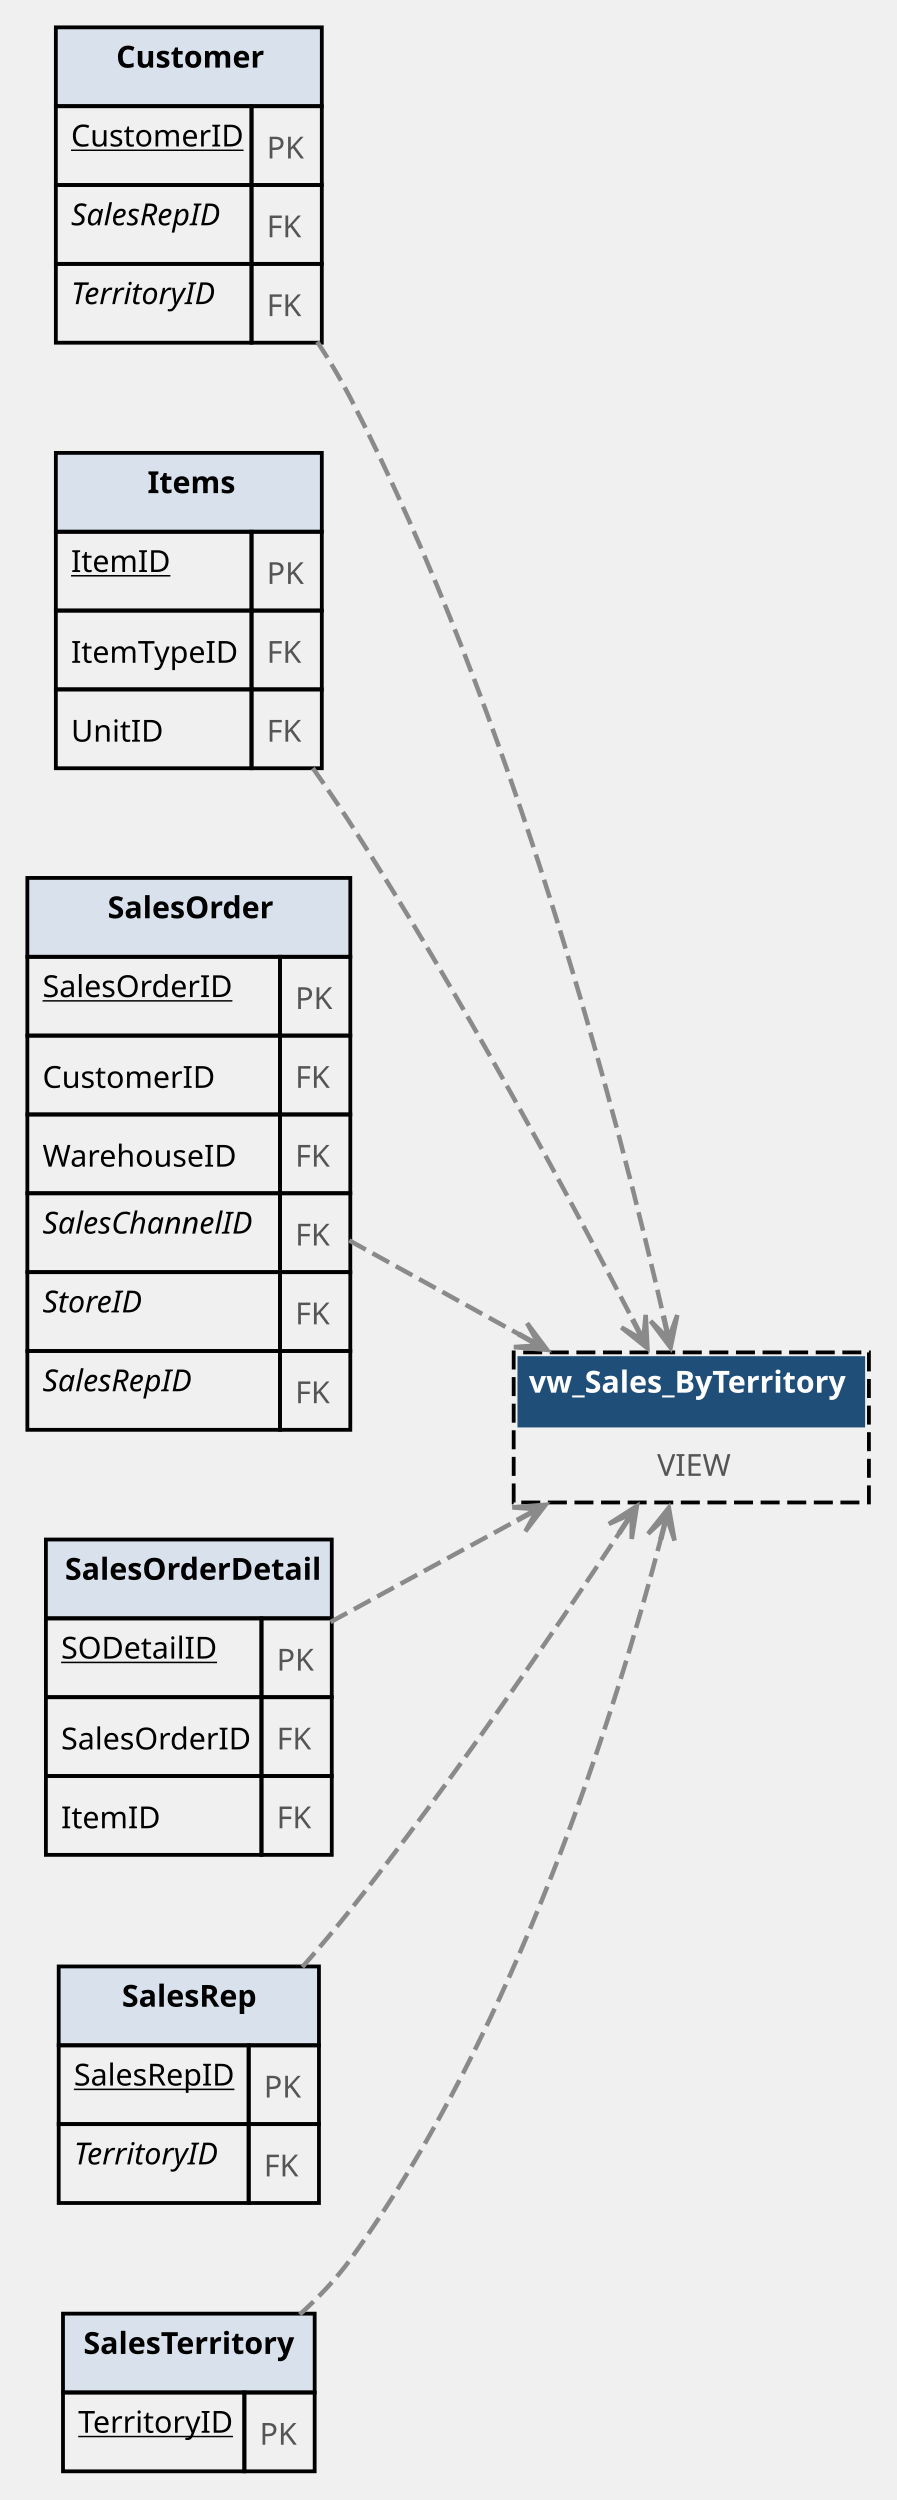
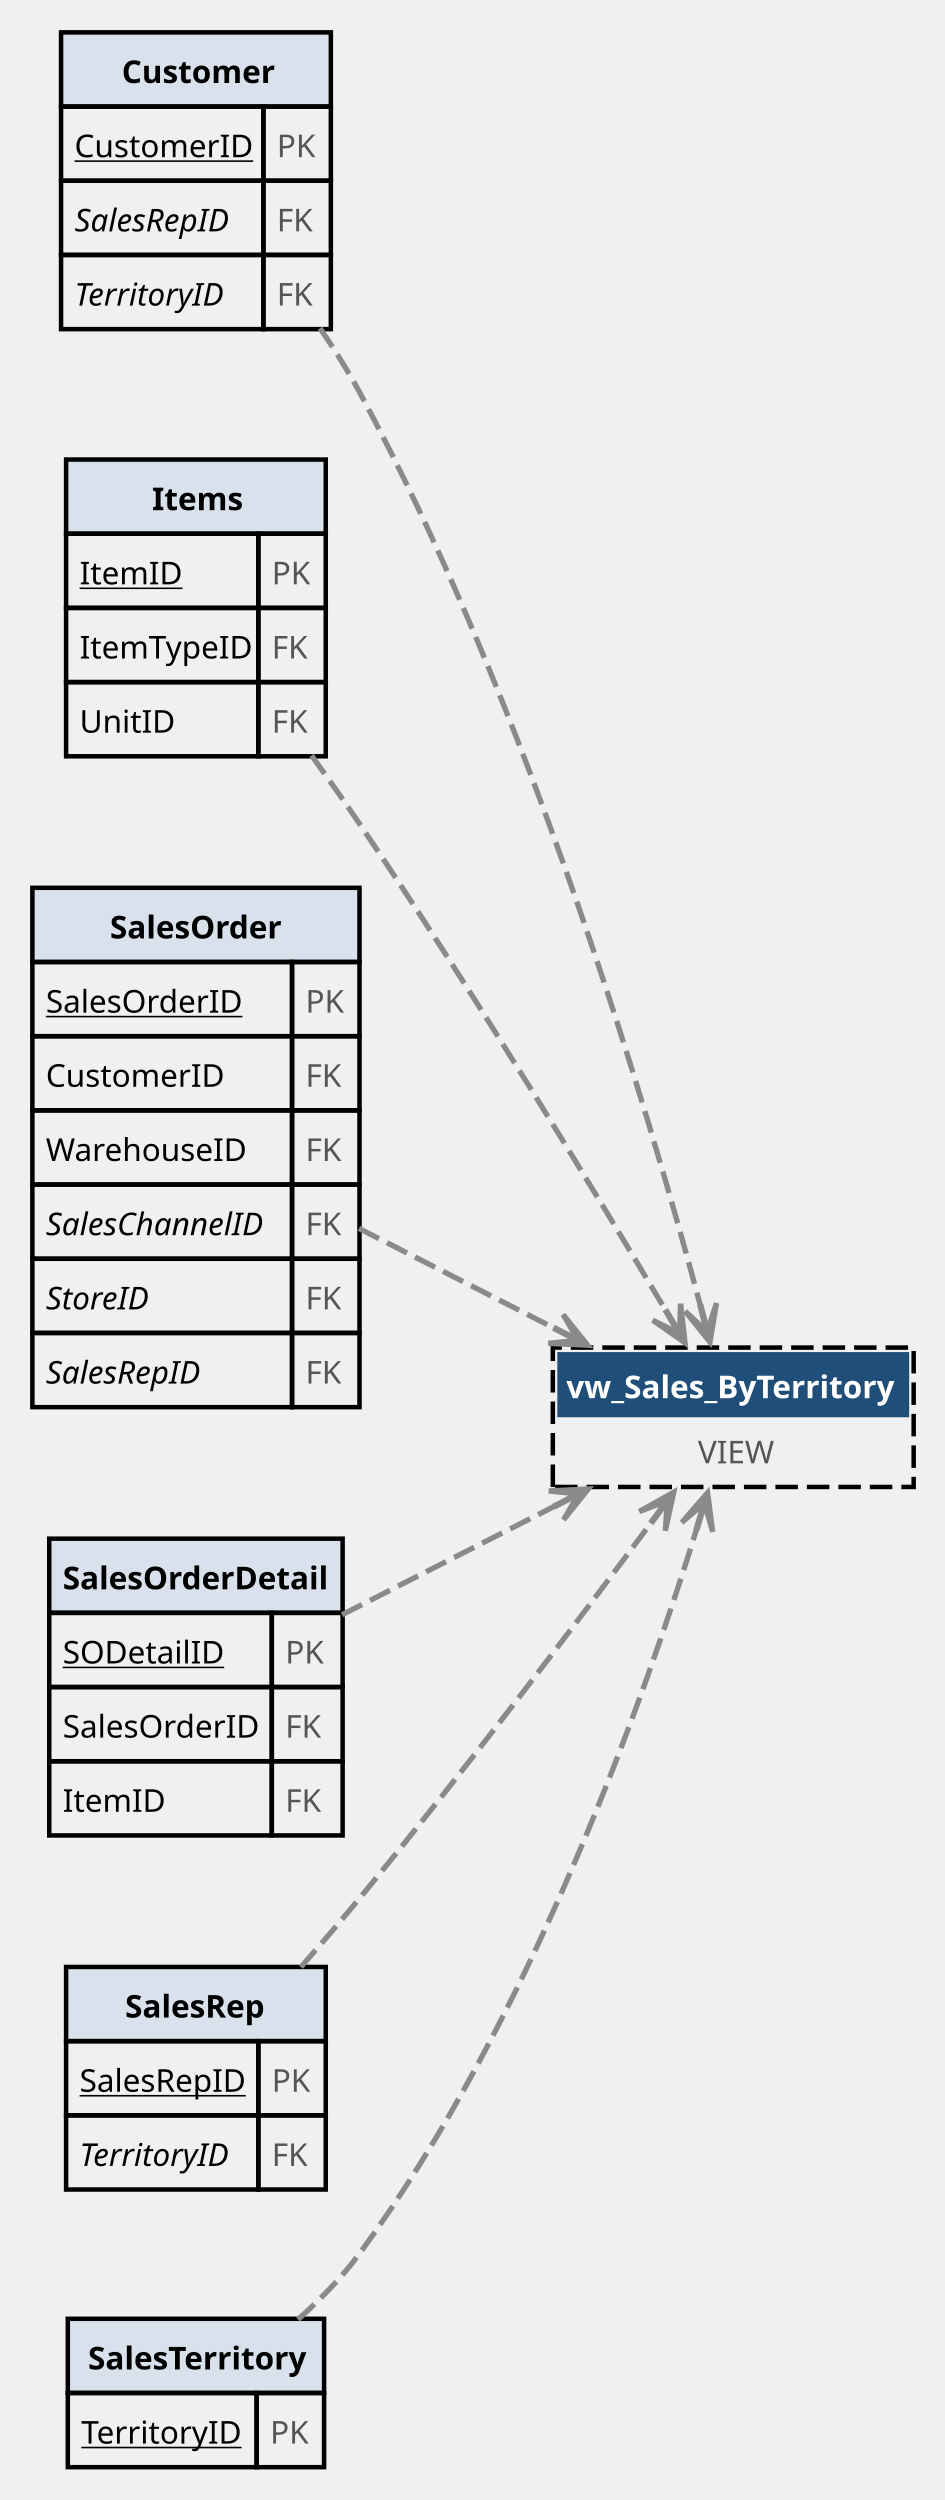
- <svg xmlns="http://www.w3.org/2000/svg" width="236pt" height="658pt" viewBox="0.00 0.00 236.00 658.00">
-   <g id="graph0" class="graph" transform="scale(1 1) rotate(0) translate(7.2 650.45)">
+ <svg xmlns="http://www.w3.org/2000/svg" width="210pt" height="556pt" viewBox="0.00 0.00 210.00 556.00">
+   <g id="graph0" class="graph" transform="scale(1 1) rotate(0) translate(7.2 548.7)">
    <g id="node1" class="node">
-       <polygon fill="none" stroke="#000000" stroke-dasharray="5,2" points="128,-255 128,-294.5 221.5,-294.5 221.5,-255 128,-255" />
-       <polygon fill="#1f4e79" stroke="none" stroke-dasharray="5,2" points="129,-274.75 129,-293.5 220.5,-293.5 220.5,-274.75 129,-274.75" />
-       <text xml:space="preserve" text-anchor="start" x="132" y="-283.9" font-family="Noto Sans KR" font-weight="bold" font-size="8.00" fill="#ffffff">vw_Sales_ByTerritory</text>
-       <text xml:space="preserve" text-anchor="start" x="165.75" y="-262" font-family="Noto Sans KR" font-size="8.00" fill="#555555">VIEW</text>
+       <polygon fill="none" stroke="#000000" stroke-dasharray="5,2" points="115.75,-218 115.75,-249 196,-249 196,-218 115.75,-218" />
+       <polygon fill="#1f4e79" stroke="none" stroke-dasharray="5,2" points="116.75,-233.5 116.75,-248 195,-248 195,-233.5 116.75,-233.5" />
+       <text xml:space="preserve" text-anchor="start" x="118.75" y="-237.74" font-family="Noto Sans KR" font-weight="bold" font-size="7.00" fill="#ffffff">vw_Sales_ByTerritory</text>
+       <text xml:space="preserve" text-anchor="start" x="148" y="-223.25" font-family="Noto Sans KR" font-size="7.00" fill="#555555">VIEW</text>
    </g>
    <g id="node2" class="node">
-       <polygon fill="#d9e2ec" stroke="none" points="7.5,-622.5 7.5,-643.25 77.5,-643.25 77.5,-622.5 7.5,-622.5" />
-       <polygon fill="none" stroke="#000000" points="7.5,-622.5 7.5,-643.25 77.5,-643.25 77.5,-622.5 7.5,-622.5" />
-       <text xml:space="preserve" text-anchor="start" x="23.38" y="-632.65" font-family="Noto Sans KR" font-weight="bold" font-size="8.00" fill="#000000">Customer</text>
-       <polygon fill="none" stroke="#000000" points="7.5,-601.75 7.5,-622.5 59,-622.5 59,-601.75 7.5,-601.75" />
-       <text xml:space="preserve" text-anchor="start" x="11.5" y="-611.9" font-family="Noto Sans KR" text-decoration="underline" font-size="8.00">CustomerID</text>
-       <polygon fill="none" stroke="#000000" points="59,-601.75 59,-622.5 77.5,-622.5 77.5,-601.75 59,-601.75" />
-       <text xml:space="preserve" text-anchor="start" x="63" y="-608.75" font-family="Noto Sans KR" font-size="8.00" fill="#555555">PK</text>
-       <polygon fill="none" stroke="#000000" points="7.5,-581 7.5,-601.75 59,-601.75 59,-581 7.5,-581" />
-       <text xml:space="preserve" text-anchor="start" x="11.5" y="-591.15" font-family="Noto Sans KR" font-style="italic" font-size="8.00">SalesRepID</text>
-       <polygon fill="none" stroke="#000000" points="59,-581 59,-601.75 77.5,-601.75 77.5,-581 59,-581" />
-       <text xml:space="preserve" text-anchor="start" x="63" y="-588" font-family="Noto Sans KR" font-size="8.00" fill="#555555">FK</text>
-       <polygon fill="none" stroke="#000000" points="7.5,-560.25 7.5,-581 59,-581 59,-560.25 7.5,-560.25" />
-       <text xml:space="preserve" text-anchor="start" x="11.5" y="-570.4" font-family="Noto Sans KR" font-style="italic" font-size="8.00">TerritoryID</text>
-       <polygon fill="none" stroke="#000000" points="59,-560.25 59,-581 77.5,-581 77.5,-560.25 59,-560.25" />
-       <text xml:space="preserve" text-anchor="start" x="63" y="-567.25" font-family="Noto Sans KR" font-size="8.00" fill="#555555">FK</text>
+       <polygon fill="#d9e2ec" stroke="none" points="6.38,-525 6.38,-541.5 66.38,-541.5 66.38,-525 6.38,-525" />
+       <polygon fill="none" stroke="#000000" points="6.38,-525 6.38,-541.5 66.38,-541.5 66.38,-525 6.38,-525" />
+       <text xml:space="preserve" text-anchor="start" x="19.88" y="-530.24" font-family="Noto Sans KR" font-weight="bold" font-size="7.00" fill="#000000">Customer</text>
+       <polygon fill="none" stroke="#000000" points="6.38,-508.5 6.38,-525 51.38,-525 51.38,-508.5 6.38,-508.5" />
+       <text xml:space="preserve" text-anchor="start" x="9.38" y="-513.74" font-family="Noto Sans KR" text-decoration="underline" font-size="7.00">CustomerID</text>
+       <polygon fill="none" stroke="#000000" points="51.38,-508.5 51.38,-525 66.38,-525 66.38,-508.5 51.38,-508.5" />
+       <text xml:space="preserve" text-anchor="start" x="54.38" y="-513.75" font-family="Noto Sans KR" font-size="7.00" fill="#555555">PK</text>
+       <polygon fill="none" stroke="#000000" points="6.38,-492 6.38,-508.5 51.38,-508.5 51.38,-492 6.38,-492" />
+       <text xml:space="preserve" text-anchor="start" x="9.38" y="-497.24" font-family="Noto Sans KR" font-style="italic" font-size="7.00">SalesRepID</text>
+       <polygon fill="none" stroke="#000000" points="51.38,-492 51.38,-508.5 66.38,-508.5 66.38,-492 51.38,-492" />
+       <text xml:space="preserve" text-anchor="start" x="54.38" y="-497.25" font-family="Noto Sans KR" font-size="7.00" fill="#555555">FK</text>
+       <polygon fill="none" stroke="#000000" points="6.38,-475.5 6.38,-492 51.38,-492 51.38,-475.5 6.38,-475.5" />
+       <text xml:space="preserve" text-anchor="start" x="9.38" y="-480.74" font-family="Noto Sans KR" font-style="italic" font-size="7.00">TerritoryID</text>
+       <polygon fill="none" stroke="#000000" points="51.38,-475.5 51.38,-492 66.38,-492 66.38,-475.5 51.38,-475.5" />
+       <text xml:space="preserve" text-anchor="start" x="54.38" y="-480.75" font-family="Noto Sans KR" font-size="7.00" fill="#555555">FK</text>
    </g>
    <g id="edge1" class="edge">
-       <path fill="none" stroke="#8a8a8a" stroke-width="1.2" stroke-dasharray="5,2" d="M76.3,-560.51C79.47,-555.67 82.44,-550.69 85,-545.75 128.04,-462.5 155.95,-354.19 167.58,-303.4" />
-       <polygon fill="#8a8a8a" stroke="#8a8a8a" stroke-width="1.2" points="169.3,-295.74 171.06,-304.34 168.84,-298.24 167.64,-303.57 167.55,-303.55 167.45,-303.53 168.65,-298.2 164.03,-302.76 169.3,-295.74" />
+       <path fill="none" stroke="#8a8a8a" stroke-width="1.2" stroke-dasharray="5,2" d="M63.97,-475.69C67.15,-471.07 70.18,-466.26 72.75,-461.5 110.51,-391.62 137.24,-300.81 148.67,-257.94" />
+       <polygon fill="#8a8a8a" stroke="#8a8a8a" stroke-width="1.2" points="150.69,-250.24 152.15,-258.9 150.15,-252.72 148.76,-258.01 148.66,-257.98 148.57,-257.96 149.95,-252.67 145.18,-257.07 150.69,-250.24" />
    </g>
    <g id="node3" class="node">
-       <polygon fill="#d9e2ec" stroke="none" points="7.5,-510.5 7.5,-531.25 77.5,-531.25 77.5,-510.5 7.5,-510.5" />
-       <polygon fill="none" stroke="#000000" points="7.5,-510.5 7.5,-531.25 77.5,-531.25 77.5,-510.5 7.5,-510.5" />
-       <text xml:space="preserve" text-anchor="start" x="31.62" y="-520.65" font-family="Noto Sans KR" font-weight="bold" font-size="8.00" fill="#000000">Items</text>
-       <polygon fill="none" stroke="#000000" points="7.5,-489.75 7.5,-510.5 59,-510.5 59,-489.75 7.5,-489.75" />
-       <text xml:space="preserve" text-anchor="start" x="11.5" y="-499.9" font-family="Noto Sans KR" text-decoration="underline" font-size="8.00">ItemID</text>
-       <polygon fill="none" stroke="#000000" points="59,-489.75 59,-510.5 77.5,-510.5 77.5,-489.75 59,-489.75" />
-       <text xml:space="preserve" text-anchor="start" x="63" y="-496.75" font-family="Noto Sans KR" font-size="8.00" fill="#555555">PK</text>
-       <polygon fill="none" stroke="#000000" points="7.5,-469 7.5,-489.75 59,-489.75 59,-469 7.5,-469" />
-       <text xml:space="preserve" text-anchor="start" x="11.5" y="-476" font-family="Noto Sans KR" font-size="8.00">ItemTypeID</text>
-       <polygon fill="none" stroke="#000000" points="59,-469 59,-489.75 77.5,-489.75 77.5,-469 59,-469" />
-       <text xml:space="preserve" text-anchor="start" x="63" y="-476" font-family="Noto Sans KR" font-size="8.00" fill="#555555">FK</text>
-       <polygon fill="none" stroke="#000000" points="7.5,-448.25 7.5,-469 59,-469 59,-448.25 7.5,-448.25" />
-       <text xml:space="preserve" text-anchor="start" x="11.5" y="-455.25" font-family="Noto Sans KR" font-size="8.00">UnitID</text>
-       <polygon fill="none" stroke="#000000" points="59,-448.25 59,-469 77.5,-469 77.5,-448.25 59,-448.25" />
-       <text xml:space="preserve" text-anchor="start" x="63" y="-455.25" font-family="Noto Sans KR" font-size="8.00" fill="#555555">FK</text>
+       <polygon fill="#d9e2ec" stroke="none" points="7.5,-430 7.5,-446.5 65.25,-446.5 65.25,-430 7.5,-430" />
+       <polygon fill="none" stroke="#000000" points="7.5,-430 7.5,-446.5 65.25,-446.5 65.25,-430 7.5,-430" />
+       <text xml:space="preserve" text-anchor="start" x="26.62" y="-435.24" font-family="Noto Sans KR" font-weight="bold" font-size="7.00" fill="#000000">Items</text>
+       <polygon fill="none" stroke="#000000" points="7.5,-413.5 7.5,-430 50.25,-430 50.25,-413.5 7.5,-413.5" />
+       <text xml:space="preserve" text-anchor="start" x="10.5" y="-418.74" font-family="Noto Sans KR" text-decoration="underline" font-size="7.00">ItemID</text>
+       <polygon fill="none" stroke="#000000" points="50.25,-413.5 50.25,-430 65.25,-430 65.25,-413.5 50.25,-413.5" />
+       <text xml:space="preserve" text-anchor="start" x="53.25" y="-418.75" font-family="Noto Sans KR" font-size="7.00" fill="#555555">PK</text>
+       <polygon fill="none" stroke="#000000" points="7.5,-397 7.5,-413.5 50.25,-413.5 50.25,-397 7.5,-397" />
+       <text xml:space="preserve" text-anchor="start" x="10.5" y="-402.25" font-family="Noto Sans KR" font-size="7.00">ItemTypeID</text>
+       <polygon fill="none" stroke="#000000" points="50.25,-397 50.25,-413.5 65.25,-413.5 65.25,-397 50.25,-397" />
+       <text xml:space="preserve" text-anchor="start" x="53.25" y="-402.25" font-family="Noto Sans KR" font-size="7.00" fill="#555555">FK</text>
+       <polygon fill="none" stroke="#000000" points="7.5,-380.5 7.5,-397 50.25,-397 50.25,-380.5 7.5,-380.5" />
+       <text xml:space="preserve" text-anchor="start" x="10.5" y="-385.75" font-family="Noto Sans KR" font-size="7.00">UnitID</text>
+       <polygon fill="none" stroke="#000000" points="50.25,-380.5 50.25,-397 65.25,-397 65.25,-380.5 50.25,-380.5" />
+       <text xml:space="preserve" text-anchor="start" x="53.25" y="-385.75" font-family="Noto Sans KR" font-size="7.00" fill="#555555">FK</text>
    </g>
    <g id="edge2" class="edge">
-       <path fill="none" stroke="#8a8a8a" stroke-width="1.2" stroke-dasharray="5,2" d="M75.15,-448.27C78.56,-443.44 81.91,-438.53 85,-433.75 113.81,-389.14 143.03,-334.61 159.71,-302.39" />
-       <polygon fill="#8a8a8a" stroke="#8a8a8a" stroke-width="1.2" points="163.2,-295.61 162.74,-304.37 162.13,-297.91 159.63,-302.77 159.54,-302.72 159.45,-302.67 161.95,-297.82 156.34,-301.07 163.2,-295.61" />
+       <path fill="none" stroke="#8a8a8a" stroke-width="1.2" stroke-dasharray="5,2" d="M62.08,-380.69C65.72,-375.65 69.38,-370.47 72.75,-365.5 98.04,-328.21 125.26,-283.42 141.15,-256.77" />
+       <polygon fill="#8a8a8a" stroke="#8a8a8a" stroke-width="1.2" points="145.15,-250.05 144.16,-258.77 143.94,-252.28 141.15,-256.98 141.06,-256.93 140.98,-256.88 143.77,-252.18 137.97,-255.09 145.15,-250.05" />
    </g>
    <g id="node4" class="node">
-       <polygon fill="#d9e2ec" stroke="none" points="0,-398.62 0,-419.38 85,-419.38 85,-398.62 0,-398.62" />
-       <polygon fill="none" stroke="#000000" points="0,-398.62 0,-419.38 85,-419.38 85,-398.62 0,-398.62" />
-       <text xml:space="preserve" text-anchor="start" x="21.12" y="-408.77" font-family="Noto Sans KR" font-weight="bold" font-size="8.00" fill="#000000">SalesOrder</text>
-       <polygon fill="none" stroke="#000000" points="0,-377.88 0,-398.62 66.5,-398.62 66.5,-377.88 0,-377.88" />
-       <text xml:space="preserve" text-anchor="start" x="4" y="-388.02" font-family="Noto Sans KR" text-decoration="underline" font-size="8.00">SalesOrderID</text>
-       <polygon fill="none" stroke="#000000" points="66.5,-377.88 66.5,-398.62 85,-398.62 85,-377.88 66.5,-377.88" />
-       <text xml:space="preserve" text-anchor="start" x="70.5" y="-384.88" font-family="Noto Sans KR" font-size="8.00" fill="#555555">PK</text>
-       <polygon fill="none" stroke="#000000" points="0,-357.12 0,-377.88 66.5,-377.88 66.5,-357.12 0,-357.12" />
-       <text xml:space="preserve" text-anchor="start" x="4" y="-364.12" font-family="Noto Sans KR" font-size="8.00">CustomerID</text>
-       <polygon fill="none" stroke="#000000" points="66.5,-357.12 66.5,-377.88 85,-377.88 85,-357.12 66.5,-357.12" />
-       <text xml:space="preserve" text-anchor="start" x="70.5" y="-364.12" font-family="Noto Sans KR" font-size="8.00" fill="#555555">FK</text>
-       <polygon fill="none" stroke="#000000" points="0,-336.38 0,-357.12 66.5,-357.12 66.5,-336.38 0,-336.38" />
-       <text xml:space="preserve" text-anchor="start" x="4" y="-343.38" font-family="Noto Sans KR" font-size="8.00">WarehouseID</text>
-       <polygon fill="none" stroke="#000000" points="66.5,-336.38 66.5,-357.12 85,-357.12 85,-336.38 66.5,-336.38" />
-       <text xml:space="preserve" text-anchor="start" x="70.5" y="-343.38" font-family="Noto Sans KR" font-size="8.00" fill="#555555">FK</text>
-       <polygon fill="none" stroke="#000000" points="0,-315.62 0,-336.38 66.5,-336.38 66.5,-315.62 0,-315.62" />
-       <text xml:space="preserve" text-anchor="start" x="4" y="-325.77" font-family="Noto Sans KR" font-style="italic" font-size="8.00">SalesChannelID</text>
-       <polygon fill="none" stroke="#000000" points="66.5,-315.62 66.5,-336.38 85,-336.38 85,-315.62 66.5,-315.62" />
-       <text xml:space="preserve" text-anchor="start" x="70.5" y="-322.62" font-family="Noto Sans KR" font-size="8.00" fill="#555555">FK</text>
-       <polygon fill="none" stroke="#000000" points="0,-294.88 0,-315.62 66.5,-315.62 66.5,-294.88 0,-294.88" />
-       <text xml:space="preserve" text-anchor="start" x="4" y="-305.02" font-family="Noto Sans KR" font-style="italic" font-size="8.00">StoreID</text>
-       <polygon fill="none" stroke="#000000" points="66.5,-294.88 66.5,-315.62 85,-315.62 85,-294.88 66.5,-294.88" />
-       <text xml:space="preserve" text-anchor="start" x="70.5" y="-301.88" font-family="Noto Sans KR" font-size="8.00" fill="#555555">FK</text>
-       <polygon fill="none" stroke="#000000" points="0,-274.12 0,-294.88 66.5,-294.88 66.5,-274.12 0,-274.12" />
-       <text xml:space="preserve" text-anchor="start" x="4" y="-284.27" font-family="Noto Sans KR" font-style="italic" font-size="8.00">SalesRepID</text>
-       <polygon fill="none" stroke="#000000" points="66.5,-274.12 66.5,-294.88 85,-294.88 85,-274.12 66.5,-274.12" />
-       <text xml:space="preserve" text-anchor="start" x="70.5" y="-281.12" font-family="Noto Sans KR" font-size="8.00" fill="#555555">FK</text>
+       <polygon fill="#d9e2ec" stroke="none" points="0,-334.75 0,-351.25 72.75,-351.25 72.75,-334.75 0,-334.75" />
+       <polygon fill="none" stroke="#000000" points="0,-334.75 0,-351.25 72.75,-351.25 72.75,-334.75 0,-334.75" />
+       <text xml:space="preserve" text-anchor="start" x="17.25" y="-339.99" font-family="Noto Sans KR" font-weight="bold" font-size="7.00" fill="#000000">SalesOrder</text>
+       <polygon fill="none" stroke="#000000" points="0,-318.25 0,-334.75 57.75,-334.75 57.75,-318.25 0,-318.25" />
+       <text xml:space="preserve" text-anchor="start" x="3" y="-323.49" font-family="Noto Sans KR" text-decoration="underline" font-size="7.00">SalesOrderID</text>
+       <polygon fill="none" stroke="#000000" points="57.75,-318.25 57.75,-334.75 72.75,-334.75 72.75,-318.25 57.75,-318.25" />
+       <text xml:space="preserve" text-anchor="start" x="60.75" y="-323.5" font-family="Noto Sans KR" font-size="7.00" fill="#555555">PK</text>
+       <polygon fill="none" stroke="#000000" points="0,-301.75 0,-318.25 57.75,-318.25 57.75,-301.75 0,-301.75" />
+       <text xml:space="preserve" text-anchor="start" x="3" y="-307" font-family="Noto Sans KR" font-size="7.00">CustomerID</text>
+       <polygon fill="none" stroke="#000000" points="57.75,-301.75 57.75,-318.25 72.75,-318.25 72.75,-301.75 57.75,-301.75" />
+       <text xml:space="preserve" text-anchor="start" x="60.75" y="-307" font-family="Noto Sans KR" font-size="7.00" fill="#555555">FK</text>
+       <polygon fill="none" stroke="#000000" points="0,-285.25 0,-301.75 57.75,-301.75 57.75,-285.25 0,-285.25" />
+       <text xml:space="preserve" text-anchor="start" x="3" y="-290.5" font-family="Noto Sans KR" font-size="7.00">WarehouseID</text>
+       <polygon fill="none" stroke="#000000" points="57.75,-285.25 57.75,-301.75 72.75,-301.75 72.75,-285.25 57.75,-285.25" />
+       <text xml:space="preserve" text-anchor="start" x="60.75" y="-290.5" font-family="Noto Sans KR" font-size="7.00" fill="#555555">FK</text>
+       <polygon fill="none" stroke="#000000" points="0,-268.75 0,-285.25 57.75,-285.25 57.75,-268.75 0,-268.75" />
+       <text xml:space="preserve" text-anchor="start" x="3" y="-273.99" font-family="Noto Sans KR" font-style="italic" font-size="7.00">SalesChannelID</text>
+       <polygon fill="none" stroke="#000000" points="57.75,-268.75 57.75,-285.25 72.75,-285.25 72.75,-268.75 57.75,-268.75" />
+       <text xml:space="preserve" text-anchor="start" x="60.75" y="-274" font-family="Noto Sans KR" font-size="7.00" fill="#555555">FK</text>
+       <polygon fill="none" stroke="#000000" points="0,-252.25 0,-268.75 57.75,-268.75 57.75,-252.25 0,-252.25" />
+       <text xml:space="preserve" text-anchor="start" x="3" y="-257.49" font-family="Noto Sans KR" font-style="italic" font-size="7.00">StoreID</text>
+       <polygon fill="none" stroke="#000000" points="57.75,-252.25 57.75,-268.75 72.75,-268.75 72.75,-252.25 57.75,-252.25" />
+       <text xml:space="preserve" text-anchor="start" x="60.75" y="-257.5" font-family="Noto Sans KR" font-size="7.00" fill="#555555">FK</text>
+       <polygon fill="none" stroke="#000000" points="0,-235.75 0,-252.25 57.75,-252.25 57.75,-235.75 0,-235.75" />
+       <text xml:space="preserve" text-anchor="start" x="3" y="-240.99" font-family="Noto Sans KR" font-style="italic" font-size="7.00">SalesRepID</text>
+       <polygon fill="none" stroke="#000000" points="57.75,-235.75 57.75,-252.25 72.75,-252.25 72.75,-235.75 57.75,-235.75" />
+       <text xml:space="preserve" text-anchor="start" x="60.75" y="-241" font-family="Noto Sans KR" font-size="7.00" fill="#555555">FK</text>
    </g>
    <g id="edge3" class="edge">
-       <path fill="none" stroke="#8a8a8a" stroke-width="1.2" stroke-dasharray="5,2" d="M84.71,-323.97C99.18,-315.97 115.47,-306.97 130.12,-298.87" />
-       <polygon fill="#8a8a8a" stroke="#8a8a8a" stroke-width="1.2" points="136.79,-295.18 131.53,-302.2 134.62,-296.49 129.84,-299.14 129.79,-299.05 129.74,-298.96 134.52,-296.32 128.05,-295.9 136.79,-295.18" />
+       <path fill="none" stroke="#8a8a8a" stroke-width="1.2" stroke-dasharray="5,2" d="M72.63,-275.5C86.53,-268.4 102.53,-260.23 116.71,-252.99" />
+       <polygon fill="#8a8a8a" stroke="#8a8a8a" stroke-width="1.2" points="123.51,-249.52 118.02,-256.36 121.29,-250.76 116.43,-253.25 116.38,-253.16 116.34,-253.07 121.2,-250.58 114.74,-249.95 123.51,-249.52" />
    </g>
    <g id="node5" class="node">
-       <polygon fill="#d9e2ec" stroke="none" points="4.88,-224.5 4.88,-245.25 80.12,-245.25 80.12,-224.5 4.88,-224.5" />
-       <polygon fill="none" stroke="#000000" points="4.88,-224.5 4.88,-245.25 80.12,-245.25 80.12,-224.5 4.88,-224.5" />
-       <text xml:space="preserve" text-anchor="start" x="9.88" y="-234.65" font-family="Noto Sans KR" font-weight="bold" font-size="8.00" fill="#000000">SalesOrderDetail</text>
-       <polygon fill="none" stroke="#000000" points="4.88,-203.75 4.88,-224.5 61.62,-224.5 61.62,-203.75 4.88,-203.75" />
-       <text xml:space="preserve" text-anchor="start" x="8.88" y="-213.9" font-family="Noto Sans KR" text-decoration="underline" font-size="8.00">SODetailID</text>
-       <polygon fill="none" stroke="#000000" points="61.62,-203.75 61.62,-224.5 80.12,-224.5 80.12,-203.75 61.62,-203.75" />
-       <text xml:space="preserve" text-anchor="start" x="65.62" y="-210.75" font-family="Noto Sans KR" font-size="8.00" fill="#555555">PK</text>
-       <polygon fill="none" stroke="#000000" points="4.88,-183 4.88,-203.75 61.62,-203.75 61.62,-183 4.88,-183" />
-       <text xml:space="preserve" text-anchor="start" x="8.88" y="-190" font-family="Noto Sans KR" font-size="8.00">SalesOrderID</text>
-       <polygon fill="none" stroke="#000000" points="61.62,-183 61.62,-203.75 80.12,-203.75 80.12,-183 61.62,-183" />
-       <text xml:space="preserve" text-anchor="start" x="65.62" y="-190" font-family="Noto Sans KR" font-size="8.00" fill="#555555">FK</text>
-       <polygon fill="none" stroke="#000000" points="4.88,-162.25 4.88,-183 61.62,-183 61.62,-162.25 4.88,-162.25" />
-       <text xml:space="preserve" text-anchor="start" x="8.88" y="-169.25" font-family="Noto Sans KR" font-size="8.00">ItemID</text>
-       <polygon fill="none" stroke="#000000" points="61.62,-162.25 61.62,-183 80.12,-183 80.12,-162.25 61.62,-162.25" />
-       <text xml:space="preserve" text-anchor="start" x="65.62" y="-169.25" font-family="Noto Sans KR" font-size="8.00" fill="#555555">FK</text>
+       <polygon fill="#d9e2ec" stroke="none" points="3.75,-190 3.75,-206.5 69,-206.5 69,-190 3.75,-190" />
+       <polygon fill="none" stroke="#000000" points="3.75,-190 3.75,-206.5 69,-206.5 69,-190 3.75,-190" />
+       <text xml:space="preserve" text-anchor="start" x="6.75" y="-195.24" font-family="Noto Sans KR" font-weight="bold" font-size="7.00" fill="#000000">SalesOrderDetail</text>
+       <polygon fill="none" stroke="#000000" points="3.75,-173.5 3.75,-190 53.25,-190 53.25,-173.5 3.75,-173.5" />
+       <text xml:space="preserve" text-anchor="start" x="6.75" y="-178.74" font-family="Noto Sans KR" text-decoration="underline" font-size="7.00">SODetailID</text>
+       <polygon fill="none" stroke="#000000" points="53.25,-173.5 53.25,-190 69,-190 69,-173.5 53.25,-173.5" />
+       <text xml:space="preserve" text-anchor="start" x="56.25" y="-178.75" font-family="Noto Sans KR" font-size="7.00" fill="#555555">PK</text>
+       <polygon fill="none" stroke="#000000" points="3.75,-157 3.75,-173.5 53.25,-173.5 53.25,-157 3.75,-157" />
+       <text xml:space="preserve" text-anchor="start" x="6.75" y="-162.25" font-family="Noto Sans KR" font-size="7.00">SalesOrderID</text>
+       <polygon fill="none" stroke="#000000" points="53.25,-157 53.25,-173.5 69,-173.5 69,-157 53.25,-157" />
+       <text xml:space="preserve" text-anchor="start" x="56.25" y="-162.25" font-family="Noto Sans KR" font-size="7.00" fill="#555555">FK</text>
+       <polygon fill="none" stroke="#000000" points="3.75,-140.5 3.75,-157 53.25,-157 53.25,-140.5 3.75,-140.5" />
+       <text xml:space="preserve" text-anchor="start" x="6.75" y="-145.75" font-family="Noto Sans KR" font-size="7.00">ItemID</text>
+       <polygon fill="none" stroke="#000000" points="53.25,-140.5 53.25,-157 69,-157 69,-140.5 53.25,-140.5" />
+       <text xml:space="preserve" text-anchor="start" x="56.25" y="-145.75" font-family="Noto Sans KR" font-size="7.00" fill="#555555">FK</text>
    </g>
    <g id="edge4" class="edge">
-       <path fill="none" stroke="#8a8a8a" stroke-width="1.2" stroke-dasharray="5,2" d="M79.78,-223.53C95.17,-231.91 113.24,-241.77 129.41,-250.58" />
-       <polygon fill="#8a8a8a" stroke="#8a8a8a" stroke-width="1.2" points="136.38,-254.38 127.63,-253.71 134.1,-253.25 129.31,-250.64 129.35,-250.55 129.4,-250.46 134.2,-253.08 131.08,-247.39 136.38,-254.38" />
+       <path fill="none" stroke="#8a8a8a" stroke-width="1.2" stroke-dasharray="5,2" d="M68.86,-189.58C83.55,-197.08 101.15,-206.07 116.59,-213.95" />
+       <polygon fill="#8a8a8a" stroke="#8a8a8a" stroke-width="1.2" points="123.62,-217.54 114.86,-217.11 121.31,-216.47 116.45,-213.99 116.49,-213.9 116.54,-213.81 121.4,-216.3 118.13,-210.69 123.62,-217.54" />
    </g>
    <g id="node6" class="node">
-       <polygon fill="#d9e2ec" stroke="none" points="8.25,-112.12 8.25,-132.88 76.75,-132.88 76.75,-112.12 8.25,-112.12" />
-       <polygon fill="none" stroke="#000000" points="8.25,-112.12 8.25,-132.88 76.75,-132.88 76.75,-112.12 8.25,-112.12" />
-       <text xml:space="preserve" text-anchor="start" x="24.88" y="-122.28" font-family="Noto Sans KR" font-weight="bold" font-size="8.00" fill="#000000">SalesRep</text>
-       <polygon fill="none" stroke="#000000" points="8.25,-91.38 8.25,-112.12 58.25,-112.12 58.25,-91.38 8.25,-91.38" />
-       <text xml:space="preserve" text-anchor="start" x="12.25" y="-101.53" font-family="Noto Sans KR" text-decoration="underline" font-size="8.00">SalesRepID</text>
-       <polygon fill="none" stroke="#000000" points="58.25,-91.38 58.25,-112.12 76.75,-112.12 76.75,-91.38 58.25,-91.38" />
-       <text xml:space="preserve" text-anchor="start" x="62.25" y="-98.38" font-family="Noto Sans KR" font-size="8.00" fill="#555555">PK</text>
-       <polygon fill="none" stroke="#000000" points="8.25,-70.62 8.25,-91.38 58.25,-91.38 58.25,-70.62 8.25,-70.62" />
-       <text xml:space="preserve" text-anchor="start" x="12.25" y="-80.78" font-family="Noto Sans KR" font-style="italic" font-size="8.00">TerritoryID</text>
-       <polygon fill="none" stroke="#000000" points="58.25,-70.62 58.25,-91.38 76.75,-91.38 76.75,-70.62 58.25,-70.62" />
-       <text xml:space="preserve" text-anchor="start" x="62.25" y="-77.62" font-family="Noto Sans KR" font-size="8.00" fill="#555555">FK</text>
+       <polygon fill="#d9e2ec" stroke="none" points="7.5,-94.75 7.5,-111.25 65.25,-111.25 65.25,-94.75 7.5,-94.75" />
+       <polygon fill="none" stroke="#000000" points="7.5,-94.75 7.5,-111.25 65.25,-111.25 65.25,-94.75 7.5,-94.75" />
+       <text xml:space="preserve" text-anchor="start" x="20.62" y="-99.99" font-family="Noto Sans KR" font-weight="bold" font-size="7.00" fill="#000000">SalesRep</text>
+       <polygon fill="none" stroke="#000000" points="7.5,-78.25 7.5,-94.75 50.25,-94.75 50.25,-78.25 7.5,-78.25" />
+       <text xml:space="preserve" text-anchor="start" x="10.5" y="-83.49" font-family="Noto Sans KR" text-decoration="underline" font-size="7.00">SalesRepID</text>
+       <polygon fill="none" stroke="#000000" points="50.25,-78.25 50.25,-94.75 65.25,-94.75 65.25,-78.25 50.25,-78.25" />
+       <text xml:space="preserve" text-anchor="start" x="53.25" y="-83.5" font-family="Noto Sans KR" font-size="7.00" fill="#555555">PK</text>
+       <polygon fill="none" stroke="#000000" points="7.5,-61.75 7.5,-78.25 50.25,-78.25 50.25,-61.75 7.5,-61.75" />
+       <text xml:space="preserve" text-anchor="start" x="10.5" y="-66.99" font-family="Noto Sans KR" font-style="italic" font-size="7.00">TerritoryID</text>
+       <polygon fill="none" stroke="#000000" points="50.25,-61.75 50.25,-78.25 65.25,-78.25 65.25,-61.75 50.25,-61.75" />
+       <text xml:space="preserve" text-anchor="start" x="53.25" y="-67" font-family="Noto Sans KR" font-size="7.00" fill="#555555">FK</text>
    </g>
    <g id="edge5" class="edge">
-       <path fill="none" stroke="#8a8a8a" stroke-width="1.2" stroke-dasharray="5,2" d="M72.38,-132.72C76.72,-137.66 81.05,-142.78 85,-147.75 111.41,-180.94 138.95,-221.43 156.22,-247.63" />
-       <polygon fill="#8a8a8a" stroke="#8a8a8a" stroke-width="1.2" points="160.43,-254.06 153.04,-249.34 158.96,-251.99 155.96,-247.42 156.05,-247.37 156.13,-247.31 159.12,-251.88 159.06,-245.39 160.43,-254.06" />
+       <path fill="none" stroke="#8a8a8a" stroke-width="1.2" stroke-dasharray="5,2" d="M59.72,-111.23C64.11,-116.23 68.62,-121.49 72.75,-126.5 96.1,-154.82 121.64,-188.58 137.94,-210.49" />
+       <polygon fill="#8a8a8a" stroke="#8a8a8a" stroke-width="1.2" points="142.64,-216.83 134.98,-212.54 141.04,-214.85 137.79,-210.46 137.87,-210.4 137.95,-210.34 141.21,-214.73 140.76,-208.26 142.64,-216.83" />
    </g>
    <g id="node7" class="node">
-       <polygon fill="#d9e2ec" stroke="none" points="9.38,-20.75 9.38,-41.5 75.62,-41.5 75.62,-20.75 9.38,-20.75" />
-       <polygon fill="none" stroke="#000000" points="9.38,-20.75 9.38,-41.5 75.62,-41.5 75.62,-20.75 9.38,-20.75" />
-       <text xml:space="preserve" text-anchor="start" x="14.75" y="-30.9" font-family="Noto Sans KR" font-weight="bold" font-size="8.00" fill="#000000">SalesTerritory</text>
-       <polygon fill="none" stroke="#000000" points="9.38,0 9.38,-20.75 57.12,-20.75 57.12,0 9.38,0" />
-       <text xml:space="preserve" text-anchor="start" x="13.38" y="-10.15" font-family="Noto Sans KR" text-decoration="underline" font-size="8.00">TerritoryID</text>
-       <polygon fill="none" stroke="#000000" points="57.12,0 57.12,-20.75 75.62,-20.75 75.62,0 57.12,0" />
-       <text xml:space="preserve" text-anchor="start" x="61.12" y="-7" font-family="Noto Sans KR" font-size="8.00" fill="#555555">PK</text>
+       <polygon fill="#d9e2ec" stroke="none" points="7.88,-16.5 7.88,-33 64.88,-33 64.88,-16.5 7.88,-16.5" />
+       <polygon fill="none" stroke="#000000" points="7.88,-16.5 7.88,-33 64.88,-33 64.88,-16.5 7.88,-16.5" />
+       <text xml:space="preserve" text-anchor="start" x="12.38" y="-21.74" font-family="Noto Sans KR" font-weight="bold" font-size="7.00" fill="#000000">SalesTerritory</text>
+       <polygon fill="none" stroke="#000000" points="7.88,0 7.88,-16.5 49.88,-16.5 49.88,0 7.88,0" />
+       <text xml:space="preserve" text-anchor="start" x="10.88" y="-5.24" font-family="Noto Sans KR" text-decoration="underline" font-size="7.00">TerritoryID</text>
+       <polygon fill="none" stroke="#000000" points="49.88,0 49.88,-16.5 64.88,-16.5 64.88,0 49.88,0" />
+       <text xml:space="preserve" text-anchor="start" x="52.88" y="-5.25" font-family="Noto Sans KR" font-size="7.00" fill="#555555">PK</text>
    </g>
    <g id="edge6" class="edge">
-       <path fill="none" stroke="#8a8a8a" stroke-width="1.2" stroke-dasharray="5,2" d="M71.68,-41.26C76.54,-45.66 81.24,-50.56 85,-55.75 128.99,-116.39 155.38,-201.94 166.89,-246.02" />
-       <polygon fill="#8a8a8a" stroke="#8a8a8a" stroke-width="1.2" points="168.83,-253.61 163.36,-246.75 168.11,-251.17 166.76,-245.88 166.85,-245.86 166.95,-245.83 168.3,-251.12 170.34,-244.97 168.83,-253.61" />
+       <path fill="none" stroke="#8a8a8a" stroke-width="1.2" stroke-dasharray="5,2" d="M59.06,-32.84C63.98,-37.23 68.88,-42.23 72.75,-47.5 110.99,-99.56 136.52,-172.23 147.98,-209.45" />
+       <polygon fill="#8a8a8a" stroke="#8a8a8a" stroke-width="1.2" points="150.16,-216.71 144.41,-210.09 149.34,-214.31 147.76,-209.08 147.86,-209.05 147.95,-209.02 149.53,-214.25 151.3,-208.01 150.16,-216.71" />
    </g>
  </g>
</svg>
